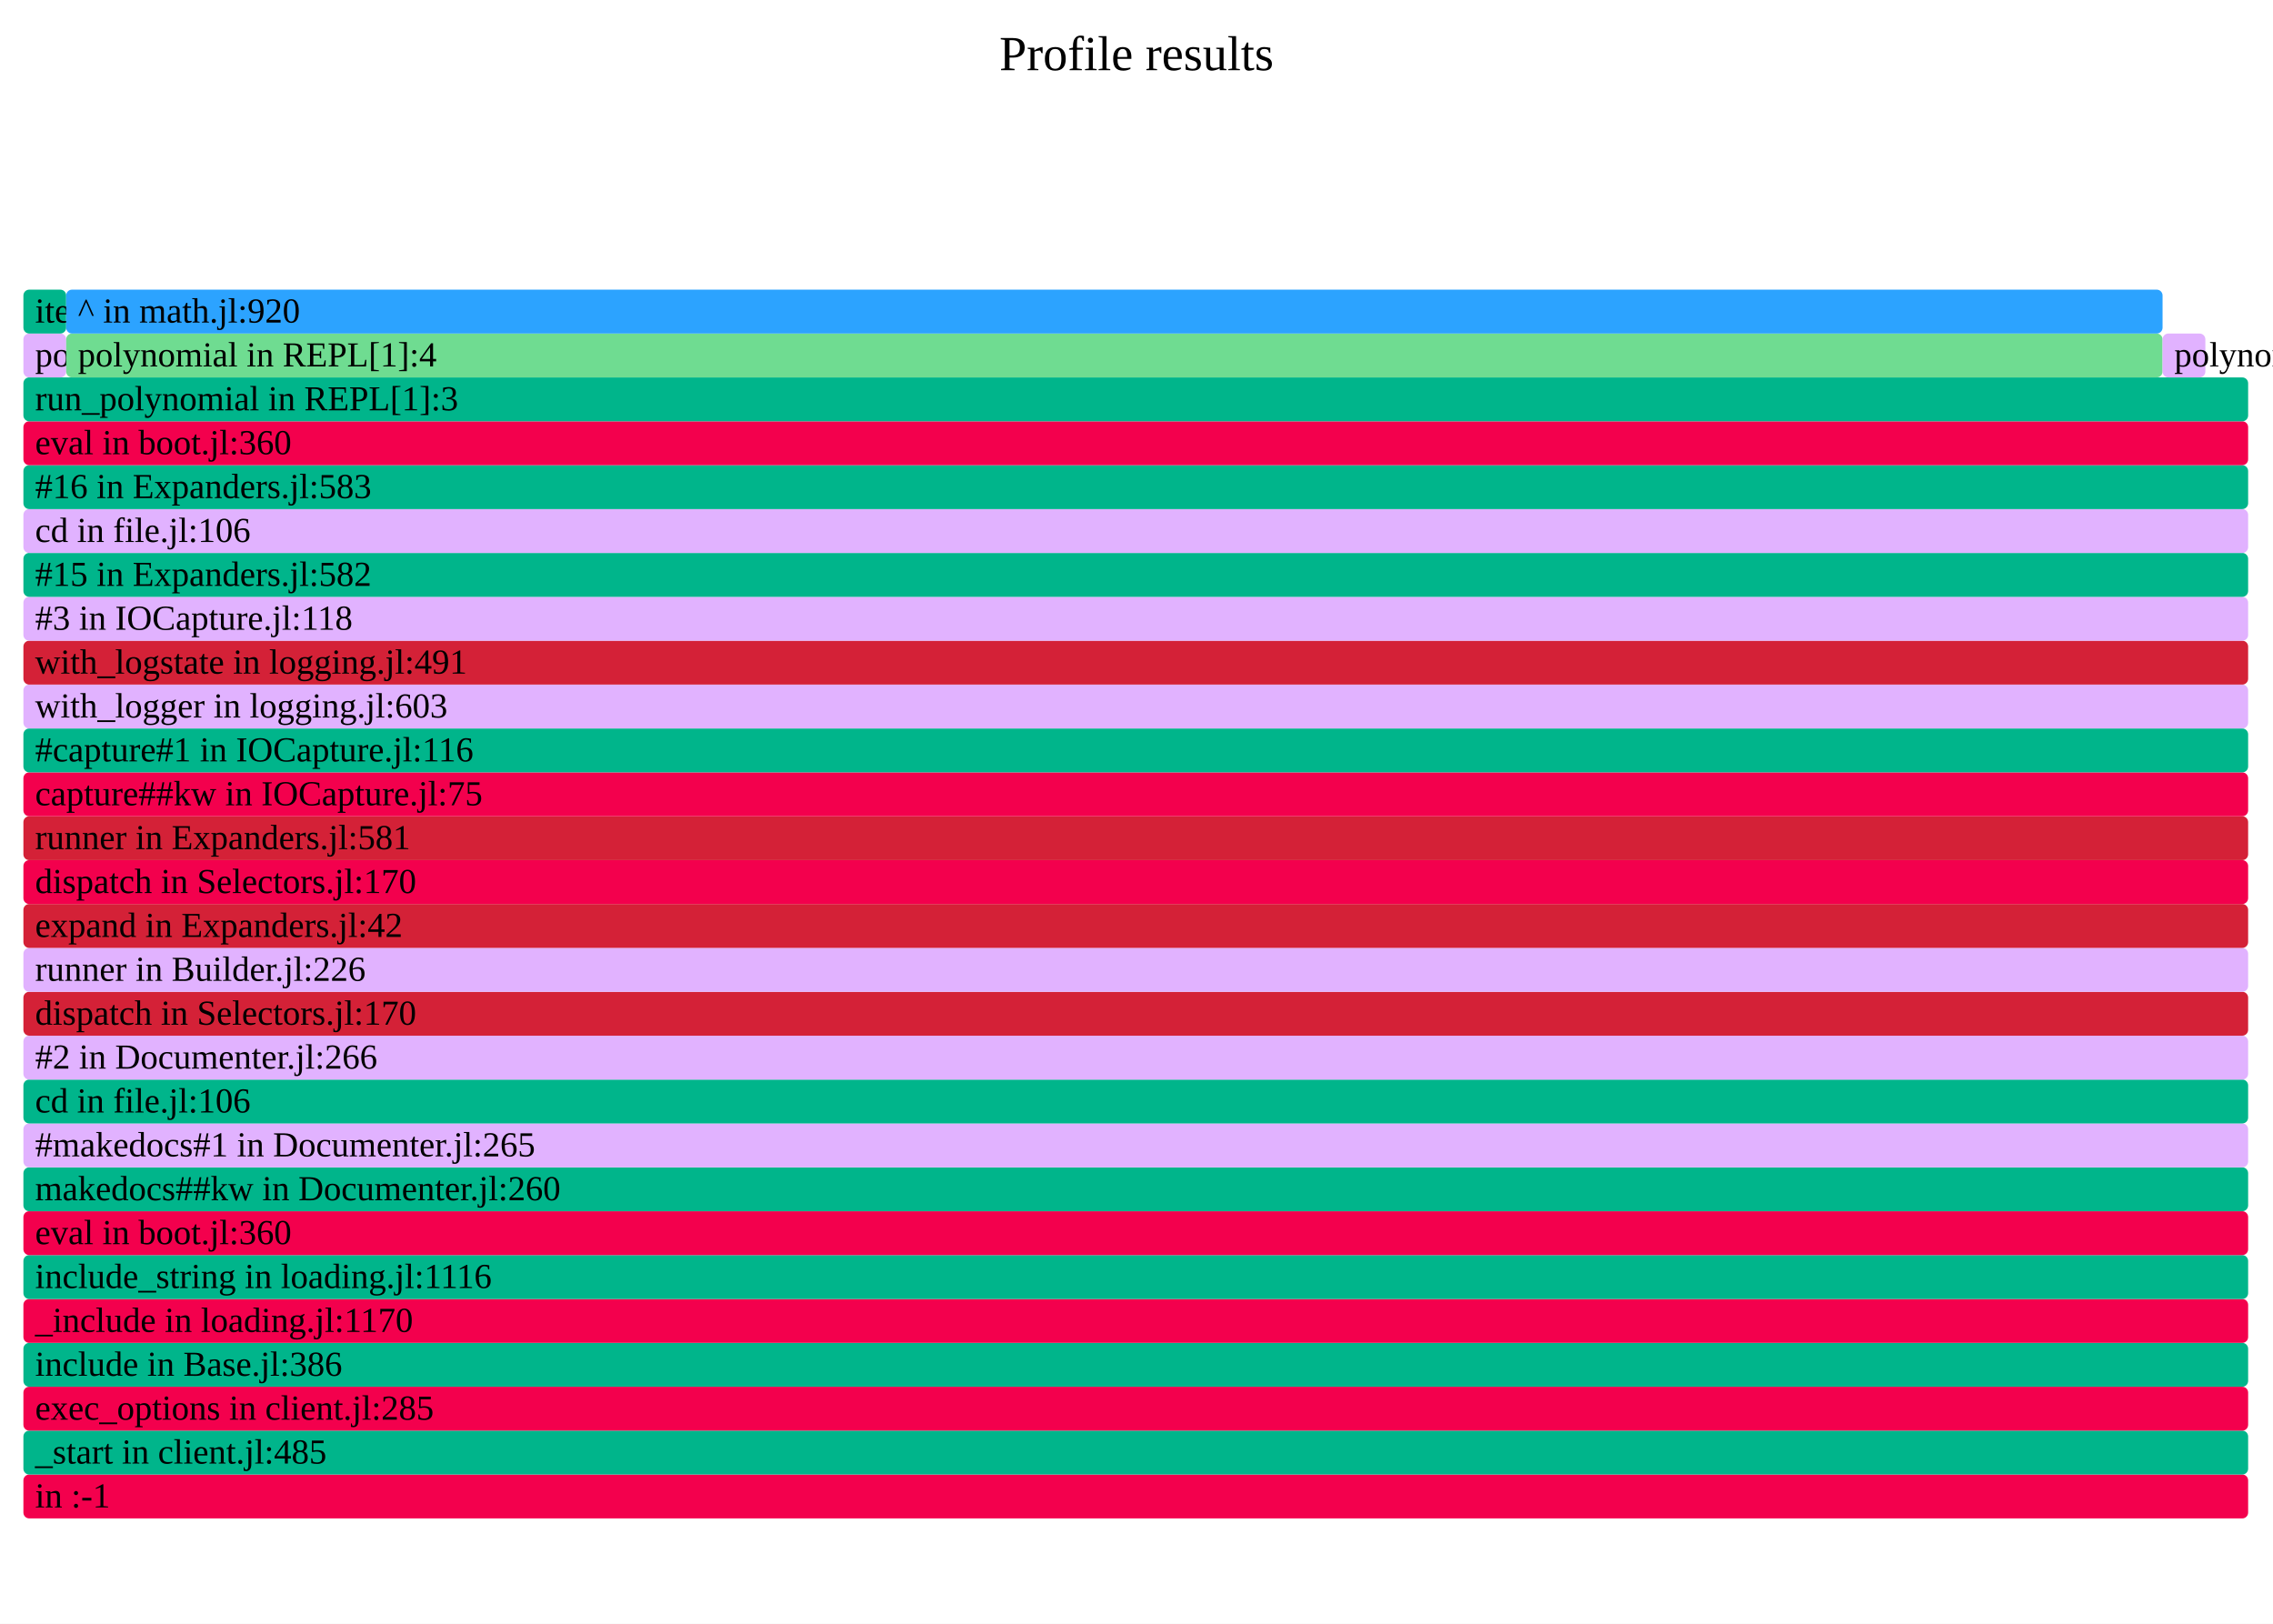
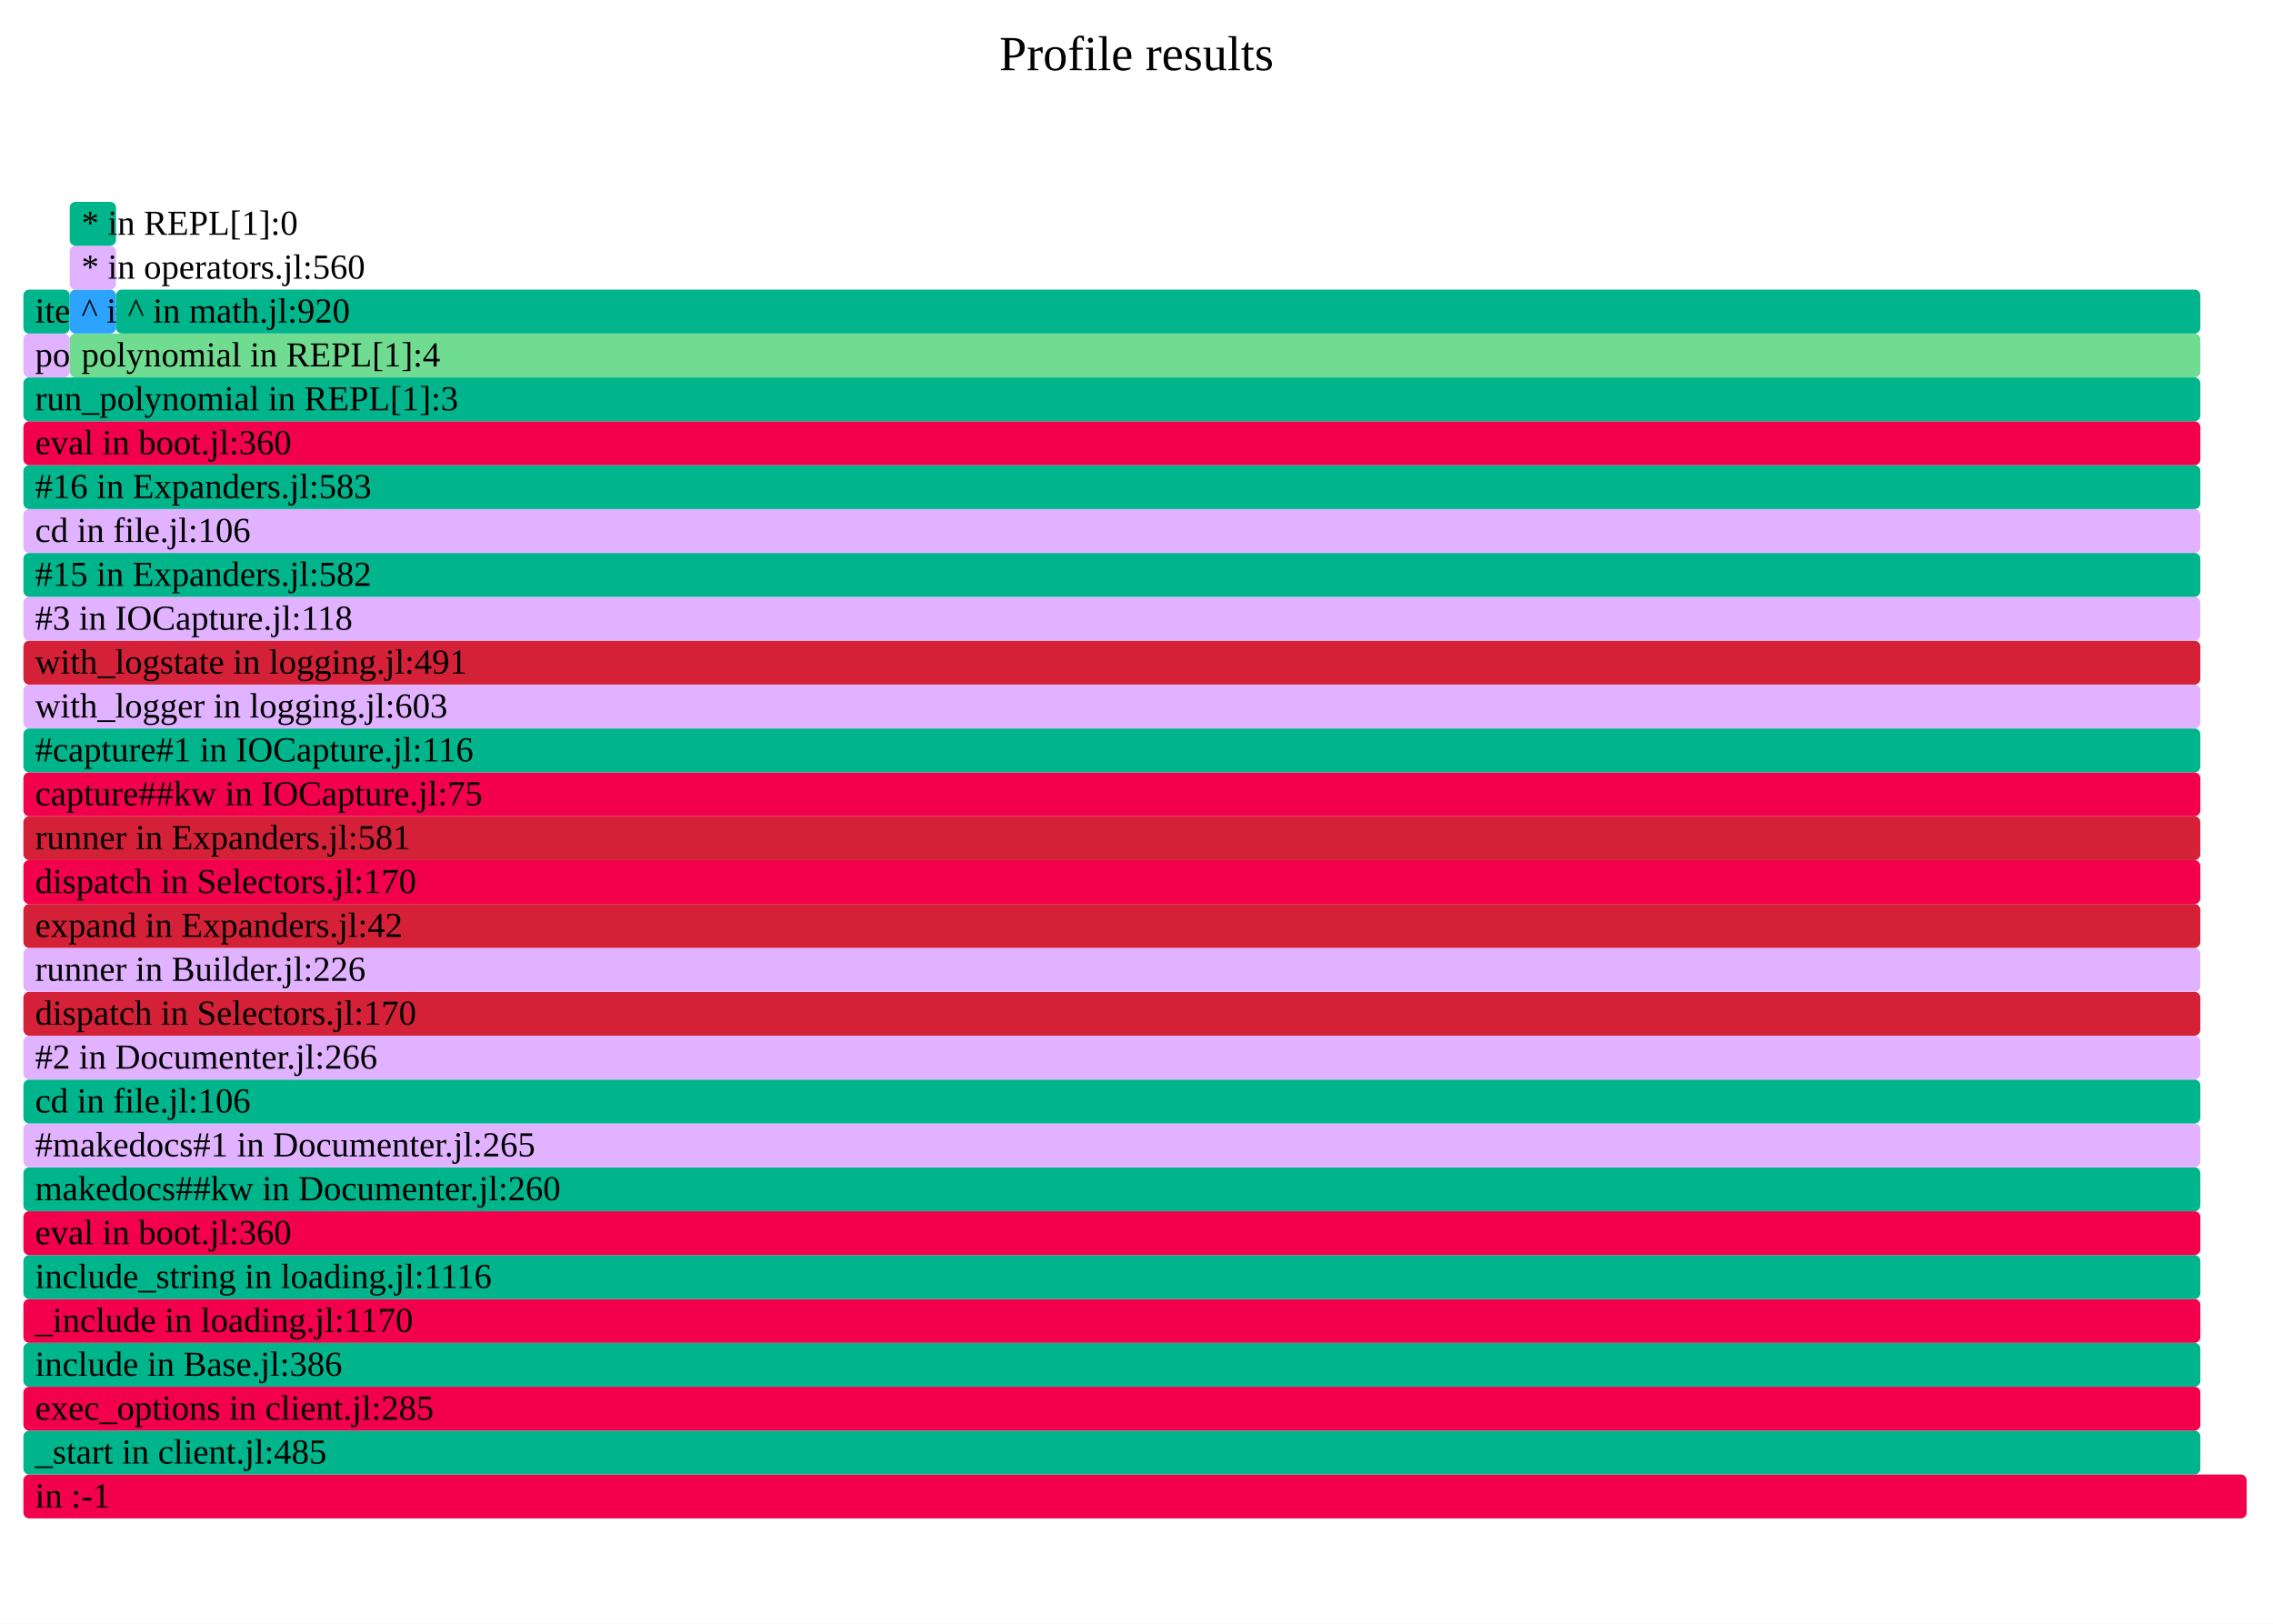
- <svg xmlns="http://www.w3.org/2000/svg" version="1.1" width="777" height="555" viewBox="0 0 777 555" id="fig-8274e175f2444c4bba30611104f33d9c">
+ <svg xmlns="http://www.w3.org/2000/svg" version="1.1" width="777" height="555" viewBox="0 0 777 555" id="fig-f2007bdaf51b475788922d091c44841e">
  <defs>
-     <clipPath id="fig-8274e175f2444c4bba30611104f33d9c-clip">
+     <clipPath id="fig-f2007bdaf51b475788922d091c44841e-clip">
      <rect x="0" y="0" width="777" height="555" />
    </clipPath>
  </defs>
  <style type="text/css">
-     #fig-8274e175f2444c4bba30611104f33d9c text {
+     #fig-f2007bdaf51b475788922d091c44841e text {
        pointer-events: none;
        font-family: inherit;
        font-size: 12px;
        fill: #000000;
    }
-     text#fig-8274e175f2444c4bba30611104f33d9c-caption {
+     text#fig-f2007bdaf51b475788922d091c44841e-caption {
        font-size: 16.8px;
        fill: #000000;
        text-anchor: middle;
    }
-     #fig-8274e175f2444c4bba30611104f33d9c-bg {
+     #fig-f2007bdaf51b475788922d091c44841e-bg {
        fill: #FFFFFF;
    }
-     #fig-8274e175f2444c4bba30611104f33d9c-viewport rect, #fig-8274e175f2444c4bba30611104f33d9c-viewport path {
+     #fig-f2007bdaf51b475788922d091c44841e-viewport rect, #fig-f2007bdaf51b475788922d091c44841e-viewport path {
        vector-effect: non-scaling-stroke;
        fill-opacity: 1;
    }
-     #fig-8274e175f2444c4bba30611104f33d9c-viewport text {
+     #fig-f2007bdaf51b475788922d091c44841e-viewport text {
        stroke: #000000;
        stroke-width: 0;
        stroke-opacity: 0.35;
    }
-     #fig-8274e175f2444c4bba30611104f33d9c-viewport rect:hover, #fig-8274e175f2444c4bba30611104f33d9c-viewport path:hover {
+     #fig-f2007bdaf51b475788922d091c44841e-viewport rect:hover, #fig-f2007bdaf51b475788922d091c44841e-viewport path:hover {
        fill-opacity: 0.75;
        stroke: #000000;
        stroke-width: 0.5;
    }
-     #fig-8274e175f2444c4bba30611104f33d9c-viewport + rect {
+     #fig-f2007bdaf51b475788922d091c44841e-viewport + rect {
        fill: #FFFFFF;
        opacity: 0.8;
    }
-     text#fig-8274e175f2444c4bba30611104f33d9c-details{
+     text#fig-f2007bdaf51b475788922d091c44841e-details{
        fill: #000000;
    }
</style>
-   <g id="fig-8274e175f2444c4bba30611104f33d9c-frame" clip-path="url(#fig-8274e175f2444c4bba30611104f33d9c-clip)">
-     <rect id="fig-8274e175f2444c4bba30611104f33d9c-bg" x="0" y="0" width="777" height="555" />
-     <text id="fig-8274e175f2444c4bba30611104f33d9c-caption" x="388.5" y="24">Profile results</text>
-     <g id="fig-8274e175f2444c4bba30611104f33d9c-viewport" transform="scale(1)">
-       <rect x="8" y="504" width="760.5" height="15" rx="2" fill="#F3004D" data-dinfo="" />
+   <g id="fig-f2007bdaf51b475788922d091c44841e-frame" clip-path="url(#fig-f2007bdaf51b475788922d091c44841e-clip)">
+     <rect id="fig-f2007bdaf51b475788922d091c44841e-bg" x="0" y="0" width="777" height="555" />
+     <text id="fig-f2007bdaf51b475788922d091c44841e-caption" x="388.5" y="24">Profile results</text>
+     <g id="fig-f2007bdaf51b475788922d091c44841e-viewport" transform="scale(1)">
+       <rect x="8" y="504" width="760" height="15" rx="2" fill="#F3004D" data-dinfo="" />
      <text x="8" dx="4" y="515.25"> in :-1</text>
-       <rect x="8" y="489" width="760.5" height="15" rx="2" fill="#00B58B" data-dinfo="./" />
+       <rect x="8" y="489" width="744.17" height="15" rx="2" fill="#00B58B" data-dinfo="./" />
      <text x="8" dx="4" y="500.25">_start in client.jl:485</text>
-       <rect x="8" y="474" width="760.5" height="15" rx="2" fill="#F3004D" data-dinfo="./" />
+       <rect x="8" y="474" width="744.17" height="15" rx="2" fill="#F3004D" data-dinfo="./" />
      <text x="8" dx="4" y="485.25">exec_options in client.jl:285</text>
-       <rect x="8" y="459" width="760.5" height="15" rx="2" fill="#00B58B" data-dinfo="./" />
+       <rect x="8" y="459" width="744.17" height="15" rx="2" fill="#00B58B" data-dinfo="./" />
      <text x="8" dx="4" y="470.25">include in Base.jl:386</text>
-       <rect x="8" y="444" width="760.5" height="15" rx="2" fill="#F3004D" data-dinfo="./" />
+       <rect x="8" y="444" width="744.17" height="15" rx="2" fill="#F3004D" data-dinfo="./" />
      <text x="8" dx="4" y="455.25">_include in loading.jl:1170</text>
-       <rect x="8" y="429" width="760.5" height="15" rx="2" fill="#00B58B" data-dinfo="./" />
+       <rect x="8" y="429" width="744.17" height="15" rx="2" fill="#00B58B" data-dinfo="./" />
      <text x="8" dx="4" y="440.25">include_string in loading.jl:1116</text>
-       <rect x="8" y="414" width="760.5" height="15" rx="2" fill="#F3004D" data-dinfo="./" />
+       <rect x="8" y="414" width="744.17" height="15" rx="2" fill="#F3004D" data-dinfo="./" />
      <text x="8" dx="4" y="425.25">eval in boot.jl:360</text>
-       <rect x="8" y="399" width="760.5" height="15" rx="2" fill="#00B58B" data-dinfo="/home/runner/.julia/packages/Documenter/qdbx6/src/" />
+       <rect x="8" y="399" width="744.17" height="15" rx="2" fill="#00B58B" data-dinfo="/home/runner/.julia/packages/Documenter/qdbx6/src/" />
      <text x="8" dx="4" y="410.25">makedocs##kw in Documenter.jl:260</text>
-       <rect x="8" y="384" width="760.5" height="15" rx="2" fill="#E1B2FF" data-dinfo="/home/runner/.julia/packages/Documenter/qdbx6/src/" />
+       <rect x="8" y="384" width="744.17" height="15" rx="2" fill="#E1B2FF" data-dinfo="/home/runner/.julia/packages/Documenter/qdbx6/src/" />
      <text x="8" dx="4" y="395.25">#makedocs#1 in Documenter.jl:265</text>
-       <rect x="8" y="369" width="760.5" height="15" rx="2" fill="#00B58B" data-dinfo="./" />
+       <rect x="8" y="369" width="744.17" height="15" rx="2" fill="#00B58B" data-dinfo="./" />
      <text x="8" dx="4" y="380.25">cd in file.jl:106</text>
-       <rect x="8" y="354" width="760.5" height="15" rx="2" fill="#E1B2FF" data-dinfo="/home/runner/.julia/packages/Documenter/qdbx6/src/" />
+       <rect x="8" y="354" width="744.17" height="15" rx="2" fill="#E1B2FF" data-dinfo="/home/runner/.julia/packages/Documenter/qdbx6/src/" />
      <text x="8" dx="4" y="365.25">#2 in Documenter.jl:266</text>
-       <rect x="8" y="339" width="760.5" height="15" rx="2" fill="#D42137" data-dinfo="/home/runner/.julia/packages/Documenter/qdbx6/src/Utilities/" />
+       <rect x="8" y="339" width="744.17" height="15" rx="2" fill="#D42137" data-dinfo="/home/runner/.julia/packages/Documenter/qdbx6/src/Utilities/" />
      <text x="8" dx="4" y="350.25">dispatch in Selectors.jl:170</text>
-       <rect x="8" y="324" width="760.5" height="15" rx="2" fill="#E1B2FF" data-dinfo="/home/runner/.julia/packages/Documenter/qdbx6/src/" />
+       <rect x="8" y="324" width="744.17" height="15" rx="2" fill="#E1B2FF" data-dinfo="/home/runner/.julia/packages/Documenter/qdbx6/src/" />
      <text x="8" dx="4" y="335.25">runner in Builder.jl:226</text>
-       <rect x="8" y="309" width="760.5" height="15" rx="2" fill="#D42137" data-dinfo="/home/runner/.julia/packages/Documenter/qdbx6/src/" />
+       <rect x="8" y="309" width="744.17" height="15" rx="2" fill="#D42137" data-dinfo="/home/runner/.julia/packages/Documenter/qdbx6/src/" />
      <text x="8" dx="4" y="320.25">expand in Expanders.jl:42</text>
-       <rect x="8" y="294" width="760.5" height="15" rx="2" fill="#F3004D" data-dinfo="/home/runner/.julia/packages/Documenter/qdbx6/src/Utilities/" />
+       <rect x="8" y="294" width="744.17" height="15" rx="2" fill="#F3004D" data-dinfo="/home/runner/.julia/packages/Documenter/qdbx6/src/Utilities/" />
      <text x="8" dx="4" y="305.25">dispatch in Selectors.jl:170</text>
-       <rect x="8" y="279" width="760.5" height="15" rx="2" fill="#D42137" data-dinfo="/home/runner/.julia/packages/Documenter/qdbx6/src/" />
+       <rect x="8" y="279" width="744.17" height="15" rx="2" fill="#D42137" data-dinfo="/home/runner/.julia/packages/Documenter/qdbx6/src/" />
      <text x="8" dx="4" y="290.25">runner in Expanders.jl:581</text>
-       <rect x="8" y="264" width="760.5" height="15" rx="2" fill="#F3004D" data-dinfo="/home/runner/.julia/packages/IOCapture/sXY71/src/" />
+       <rect x="8" y="264" width="744.17" height="15" rx="2" fill="#F3004D" data-dinfo="/home/runner/.julia/packages/IOCapture/sXY71/src/" />
      <text x="8" dx="4" y="275.25">capture##kw in IOCapture.jl:75</text>
-       <rect x="8" y="249" width="760.5" height="15" rx="2" fill="#00B58B" data-dinfo="/home/runner/.julia/packages/IOCapture/sXY71/src/" />
+       <rect x="8" y="249" width="744.17" height="15" rx="2" fill="#00B58B" data-dinfo="/home/runner/.julia/packages/IOCapture/sXY71/src/" />
      <text x="8" dx="4" y="260.25">#capture#1 in IOCapture.jl:116</text>
-       <rect x="8" y="234" width="760.5" height="15" rx="2" fill="#E1B2FF" data-dinfo="./" />
+       <rect x="8" y="234" width="744.17" height="15" rx="2" fill="#E1B2FF" data-dinfo="./" />
      <text x="8" dx="4" y="245.25">with_logger in logging.jl:603</text>
-       <rect x="8" y="219" width="760.5" height="15" rx="2" fill="#D42137" data-dinfo="./" />
+       <rect x="8" y="219" width="744.17" height="15" rx="2" fill="#D42137" data-dinfo="./" />
      <text x="8" dx="4" y="230.25">with_logstate in logging.jl:491</text>
-       <rect x="8" y="204" width="760.5" height="15" rx="2" fill="#E1B2FF" data-dinfo="/home/runner/.julia/packages/IOCapture/sXY71/src/" />
+       <rect x="8" y="204" width="744.17" height="15" rx="2" fill="#E1B2FF" data-dinfo="/home/runner/.julia/packages/IOCapture/sXY71/src/" />
      <text x="8" dx="4" y="215.25">#3 in IOCapture.jl:118</text>
-       <rect x="8" y="189" width="760.5" height="15" rx="2" fill="#00B58B" data-dinfo="/home/runner/.julia/packages/Documenter/qdbx6/src/" />
+       <rect x="8" y="189" width="744.17" height="15" rx="2" fill="#00B58B" data-dinfo="/home/runner/.julia/packages/Documenter/qdbx6/src/" />
      <text x="8" dx="4" y="200.25">#15 in Expanders.jl:582</text>
-       <rect x="8" y="174" width="760.5" height="15" rx="2" fill="#E1B2FF" data-dinfo="./" />
+       <rect x="8" y="174" width="744.17" height="15" rx="2" fill="#E1B2FF" data-dinfo="./" />
      <text x="8" dx="4" y="185.25">cd in file.jl:106</text>
-       <rect x="8" y="159" width="760.5" height="15" rx="2" fill="#00B58B" data-dinfo="/home/runner/.julia/packages/Documenter/qdbx6/src/" />
+       <rect x="8" y="159" width="744.17" height="15" rx="2" fill="#00B58B" data-dinfo="/home/runner/.julia/packages/Documenter/qdbx6/src/" />
      <text x="8" dx="4" y="170.25">#16 in Expanders.jl:583</text>
-       <rect x="8" y="144" width="760.5" height="15" rx="2" fill="#F3004D" data-dinfo="./" />
+       <rect x="8" y="144" width="744.17" height="15" rx="2" fill="#F3004D" data-dinfo="./" />
      <text x="8" dx="4" y="155.25">eval in boot.jl:360</text>
-       <rect x="8" y="129" width="760.5" height="15" rx="2" fill="#00B58B" data-dinfo="./" />
+       <rect x="8" y="129" width="744.17" height="15" rx="2" fill="#00B58B" data-dinfo="./" />
      <text x="8" dx="4" y="140.25">run_polynomial in REPL[1]:3</text>
-       <rect x="8" y="114" width="14.62" height="15" rx="2" fill="#E1B2FF" data-dinfo="./" />
+       <rect x="8" y="114" width="15.83" height="15" rx="2" fill="#E1B2FF" data-dinfo="./" />
      <text x="8" dx="4" y="125.25">polynomial in REPL[1]:3</text>
-       <rect x="8" y="99" width="14.62" height="15" rx="2" fill="#00B58B" data-dinfo="./" />
+       <rect x="8" y="99" width="15.83" height="15" rx="2" fill="#00B58B" data-dinfo="./" />
      <text x="8" dx="4" y="110.25">iterate in range.jl:670</text>
-       <rect x="22.62" y="114" width="716.63" height="15" rx="2" fill="#6FDC91" data-dinfo="./" />
-       <text x="22.62" dx="4" y="125.25">polynomial in REPL[1]:4</text>
-       <rect x="22.62" y="99" width="716.63" height="15" rx="2" fill="#2CA3FF" data-dinfo="./" />
-       <text x="22.62" dx="4" y="110.25">^ in math.jl:920</text>
-       <rect x="739.25" y="114" width="14.63" height="15" rx="2" fill="#E1B2FF" data-dinfo="./" />
-       <text x="739.25" dx="4" y="125.25">polynomial in math.jl:0</text>
+       <rect x="23.83" y="114" width="728.34" height="15" rx="2" fill="#6FDC91" data-dinfo="./" />
+       <text x="23.83" dx="4" y="125.25">polynomial in REPL[1]:4</text>
+       <rect x="23.83" y="99" width="15.84" height="15" rx="2" fill="#2CA3FF" data-dinfo="./" />
+       <text x="23.83" dx="4" y="110.25">^ in math.jl:919</text>
+       <rect x="23.83" y="84" width="15.84" height="15" rx="2" fill="#E1B2FF" data-dinfo="./" />
+       <text x="23.83" dx="4" y="95.25">* in operators.jl:560</text>
+       <rect x="23.83" y="69" width="15.84" height="15" rx="2" fill="#00B58B" data-dinfo="./" />
+       <text x="23.83" dx="4" y="80.25">* in REPL[1]:0</text>
+       <rect x="39.67" y="99" width="712.5" height="15" rx="2" fill="#00B58B" data-dinfo="./" />
+       <text x="39.67" dx="4" y="110.25">^ in math.jl:920</text>
    </g>
  </g>
</svg>
